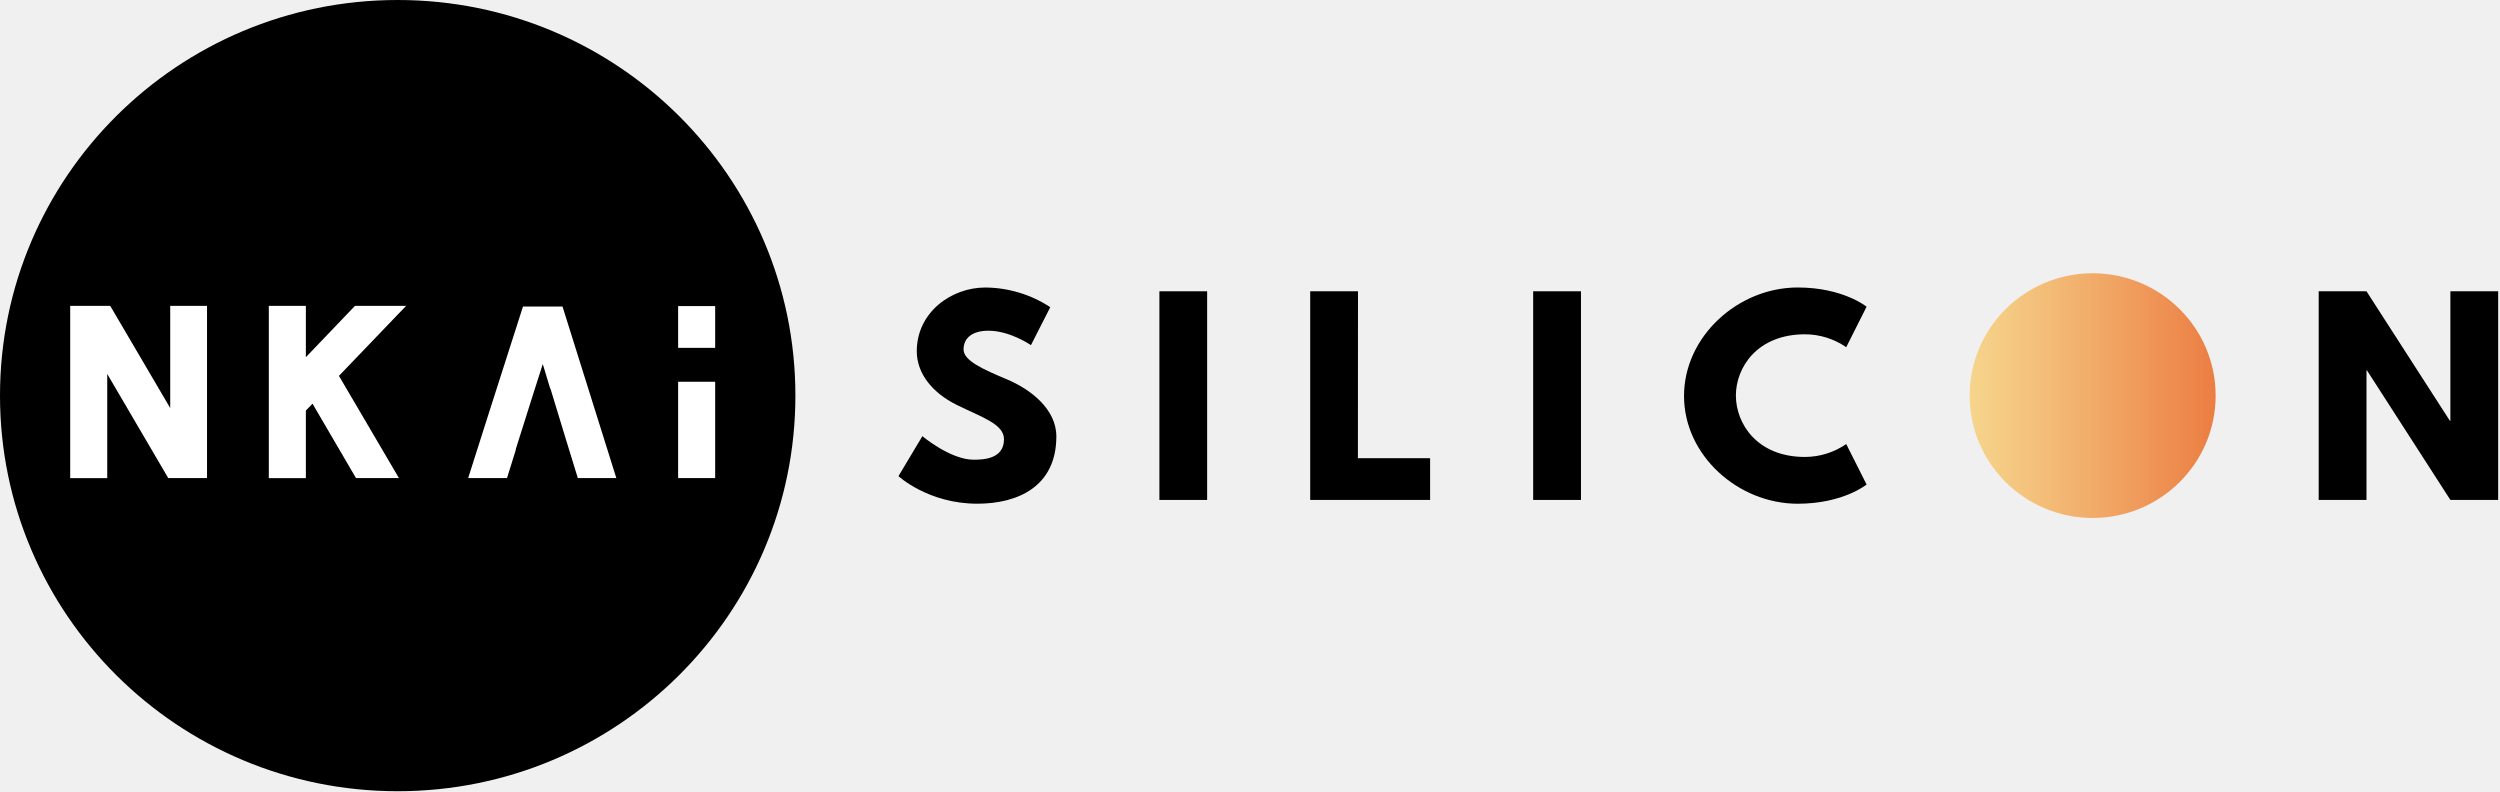
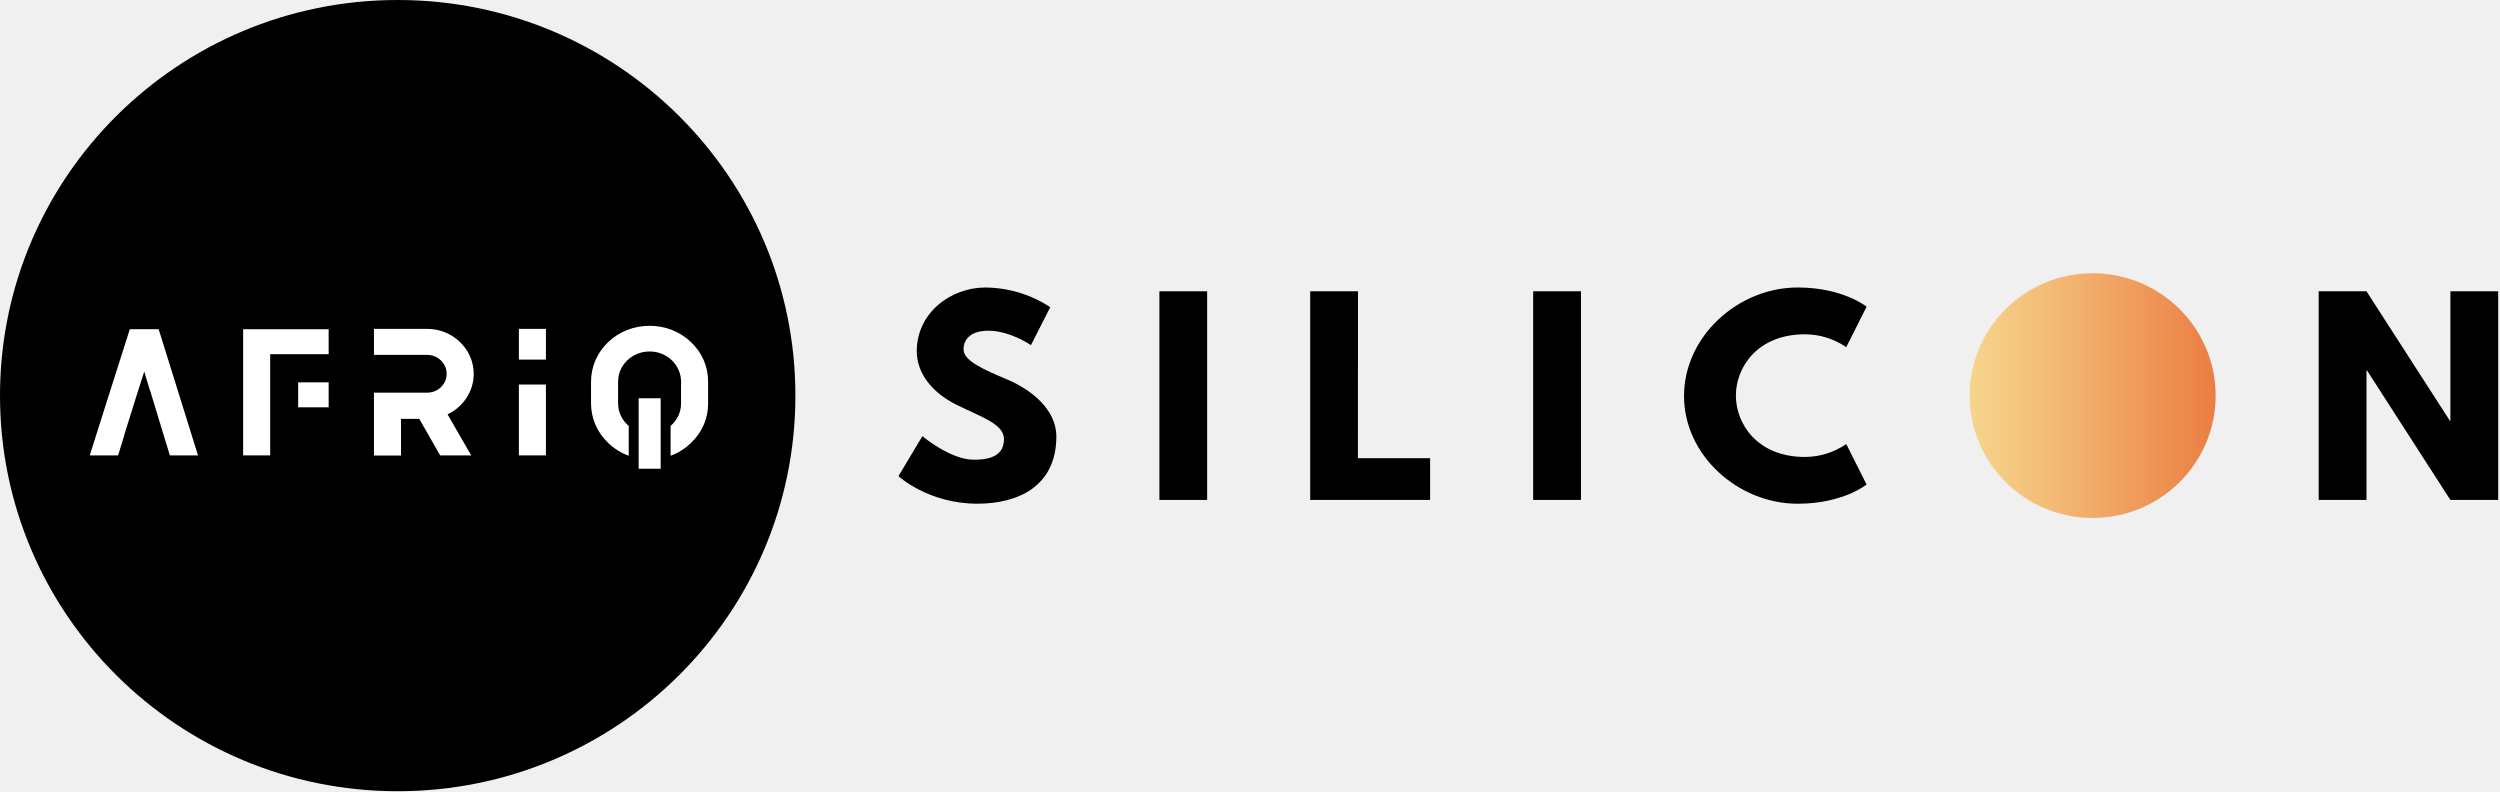
<svg xmlns="http://www.w3.org/2000/svg" width="752" height="238" viewBox="0 0 752 238" fill="none">
  <path d="M119.631 0H119.625C53.558 0 0 53.277 0 118.997V119.003C0 184.723 53.558 238 119.625 238H119.631C185.698 238 239.256 184.723 239.256 119.003V118.997C239.256 53.277 185.698 0 119.631 0Z" fill="black" />
-   <path d="M62.273 91.996V143.807H50.608L32.256 112.484V143.824H21.116V91.996H33.15L51.202 122.745V91.996H62.273Z" fill="white" />
-   <path d="M101.954 113.058L120.001 143.807H107.083L94.004 121.425L92.002 123.497V143.824H80.856V91.996H92.002V107.445L106.783 91.996H122.164L101.954 113.058Z" fill="white" />
-   <path d="M185.395 143.806H173.81L170.239 132.202L165.578 116.902H165.503L163.27 109.51L160.385 118.526L155.106 135.232H155.181L152.51 143.806H140.822L147.583 122.572L157.316 92.196H169.201L185.395 143.806Z" fill="white" />
-   <path d="M203.983 104.632V92.07H215.123V104.632H203.983ZM203.983 114.831H215.123V143.806H203.983V114.831Z" fill="white" />
+   <path d="M47.729 99.033L59.558 136.977H51.093L48.488 128.442L45.07 117.19H45.016L43.388 111.753L41.271 118.386L37.419 130.671H37.473L35.519 136.977H27L31.938 121.375L39.047 99.033H47.729Z" fill="white" />
+   <path d="M98.856 122.517H89.685V115.015H98.856V122.517ZM73.135 99.033H98.856V106.535H81.274V136.977H73.135V99.033Z" fill="white" />
+   <path d="M142.494 112.46C142.494 117.788 139.293 122.408 134.626 124.637L141.734 136.977H132.401L126.107 125.996H120.626V137.032H112.486V118.114H128.494C131.75 118.114 134.355 115.559 134.355 112.46C134.355 109.307 131.75 106.752 128.494 106.752H112.486V98.924H128.494C136.2 98.924 142.494 105.013 142.494 112.46Z" fill="white" />
+   <path d="M164.217 108.166H156.077V98.924H164.217V108.166ZM156.077 136.977V115.668H164.217V136.977H156.077Z" fill="white" />
+   <path d="M207.845 102.893C211.209 106.1 213 110.286 213 114.798V121.375C213 125.833 211.209 130.073 207.845 133.226C206.054 134.966 203.992 136.271 201.713 137.086V128.116C203.667 126.431 204.86 124.039 204.86 121.375V114.798C204.86 109.796 200.628 105.719 195.419 105.719C190.155 105.719 185.922 109.796 185.922 114.798V121.375C185.922 124.039 187.171 126.485 189.124 128.116V137.086C186.845 136.271 184.729 134.966 182.938 133.226C179.628 130.073 177.783 125.833 177.783 121.375V114.798C177.783 110.286 179.628 106.1 182.938 102.893C186.248 99.74 190.698 98 195.419 98C200.085 98 204.535 99.74 207.845 102.893ZM198.729 141H192.109V119.799H198.729V141Z" fill="white" />
  <path d="M315.92 92.403L310.11 103.818C310.11 103.818 303.839 99.479 297.337 99.479C292.445 99.479 289.837 101.683 289.837 105.109C289.837 108.535 295.803 111.118 302.991 114.159C310.024 117.126 317.749 123.066 317.749 131.278C317.749 146.269 306.28 151.514 293.968 151.514C279.205 151.514 270.256 143.221 270.256 143.221L277.451 131.204C277.451 131.204 285.862 138.28 292.895 138.28C296.033 138.28 301.999 137.976 301.999 132.116C301.999 127.525 295.266 125.499 287.772 121.786C280.278 118.073 275.766 112.202 275.766 105.66C275.766 93.947 286.151 86.486 296.339 86.486C303.305 86.525 310.109 88.581 315.92 92.403Z" fill="black" />
  <path d="M363.109 150.381H348.749V87.619H363.109V150.381Z" fill="black" />
  <path d="M408.457 137.829H430.178V150.381H394.109V87.619H408.486L408.457 137.829Z" fill="black" />
  <path d="M475.555 150.381H461.178V87.619H475.555V150.381Z" fill="black" />
  <path d="M555.345 133.571L561.467 145.744C561.467 145.744 554.428 151.523 540.738 151.523C522.922 151.523 506.555 137.072 506.555 119.115C506.555 101.158 522.842 86.477 540.738 86.477C554.428 86.477 561.467 92.262 561.467 92.262L555.345 104.435C551.705 101.927 547.387 100.574 542.959 100.555C528.501 100.555 522.155 110.598 522.155 118.96C522.155 127.408 528.501 137.451 542.959 137.451C547.387 137.432 551.705 136.079 555.345 133.571Z" fill="black" />
  <path d="M666.463 119C666.463 98.674 649.898 82.196 629.465 82.196C609.031 82.196 592.467 98.674 592.467 119C592.467 139.326 609.031 155.804 629.465 155.804C649.898 155.804 666.463 139.326 666.463 119Z" fill="url(#paint0_linear_112_150)" />
  <path d="M711.84 150.381H697.463V87.619H711.84L736.925 126.57H737.075V87.619H751.452V150.381H737.075L711.99 111.43H711.84V150.381Z" fill="black" />
  <defs>
    <linearGradient id="paint0_linear_112_150" x1="592.467" y1="119" x2="666.463" y2="119" gradientUnits="userSpaceOnUse">
      <stop stop-color="#F6D58C" />
      <stop offset="0.31" stop-color="#F3BD78" />
      <stop offset="0.97" stop-color="#EC8045" />
      <stop offset="1" stop-color="#EC7D43" />
    </linearGradient>
  </defs>
</svg>
